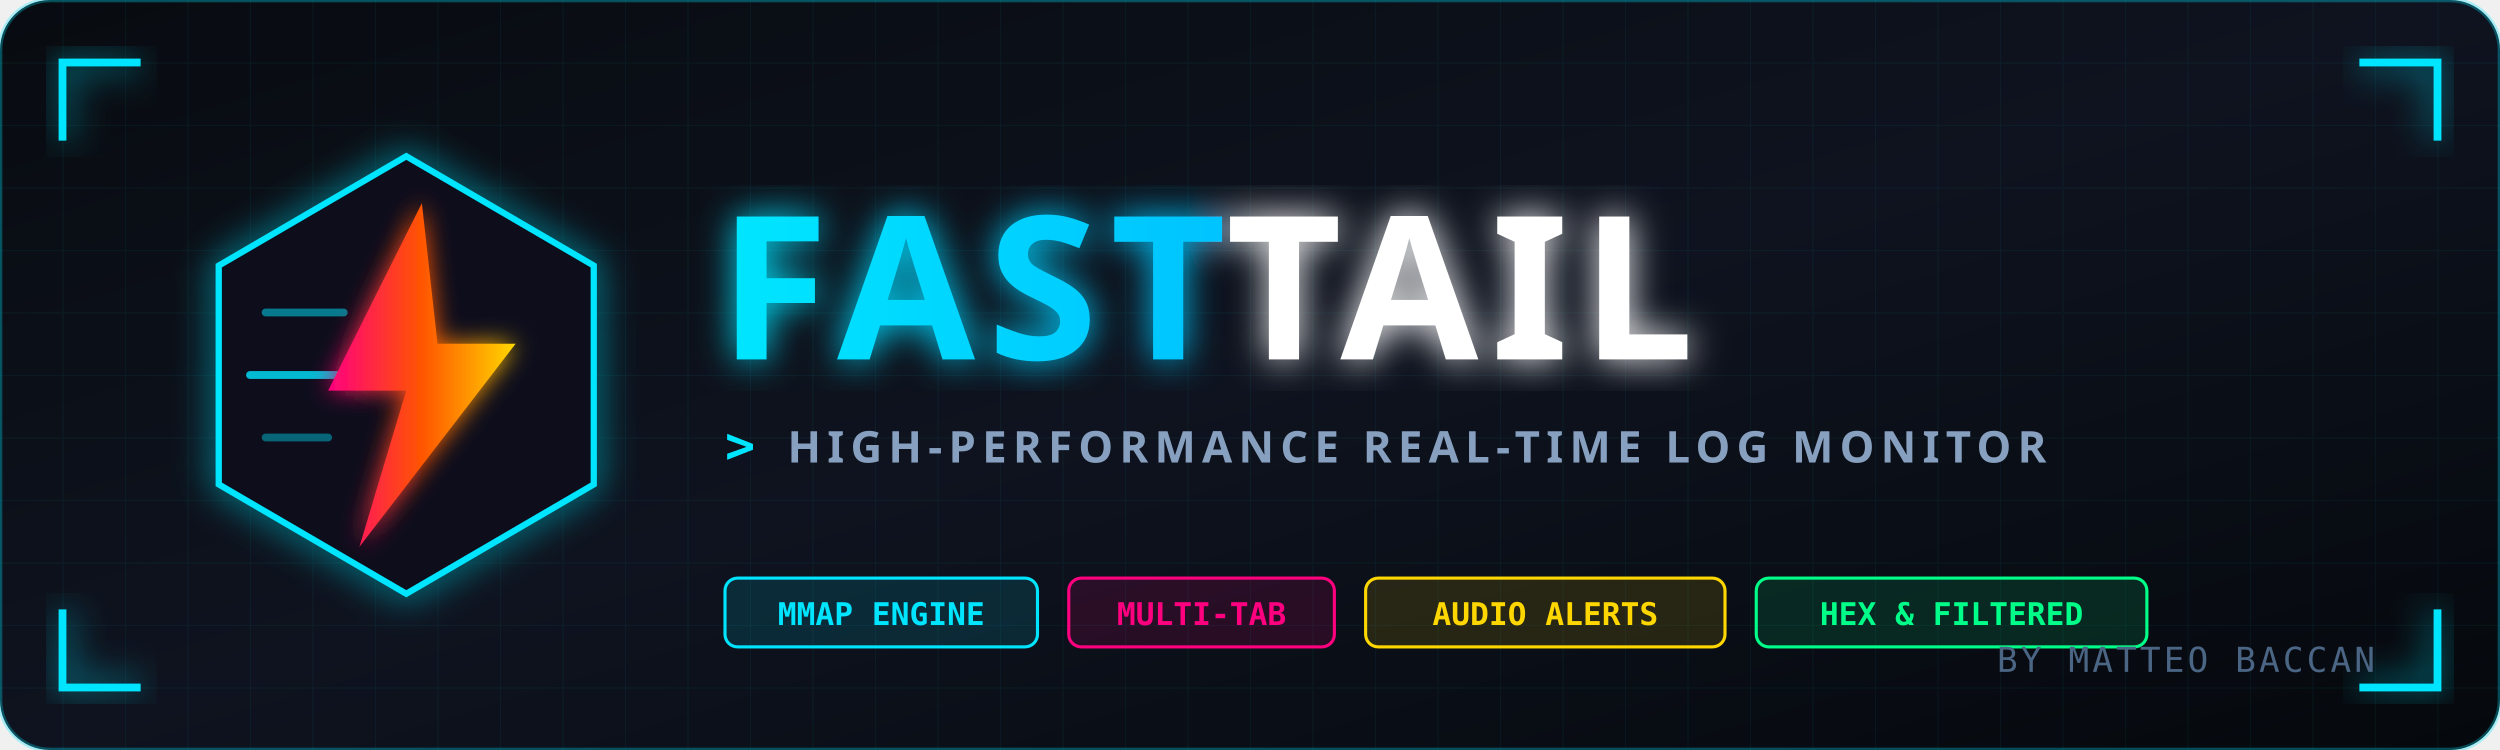
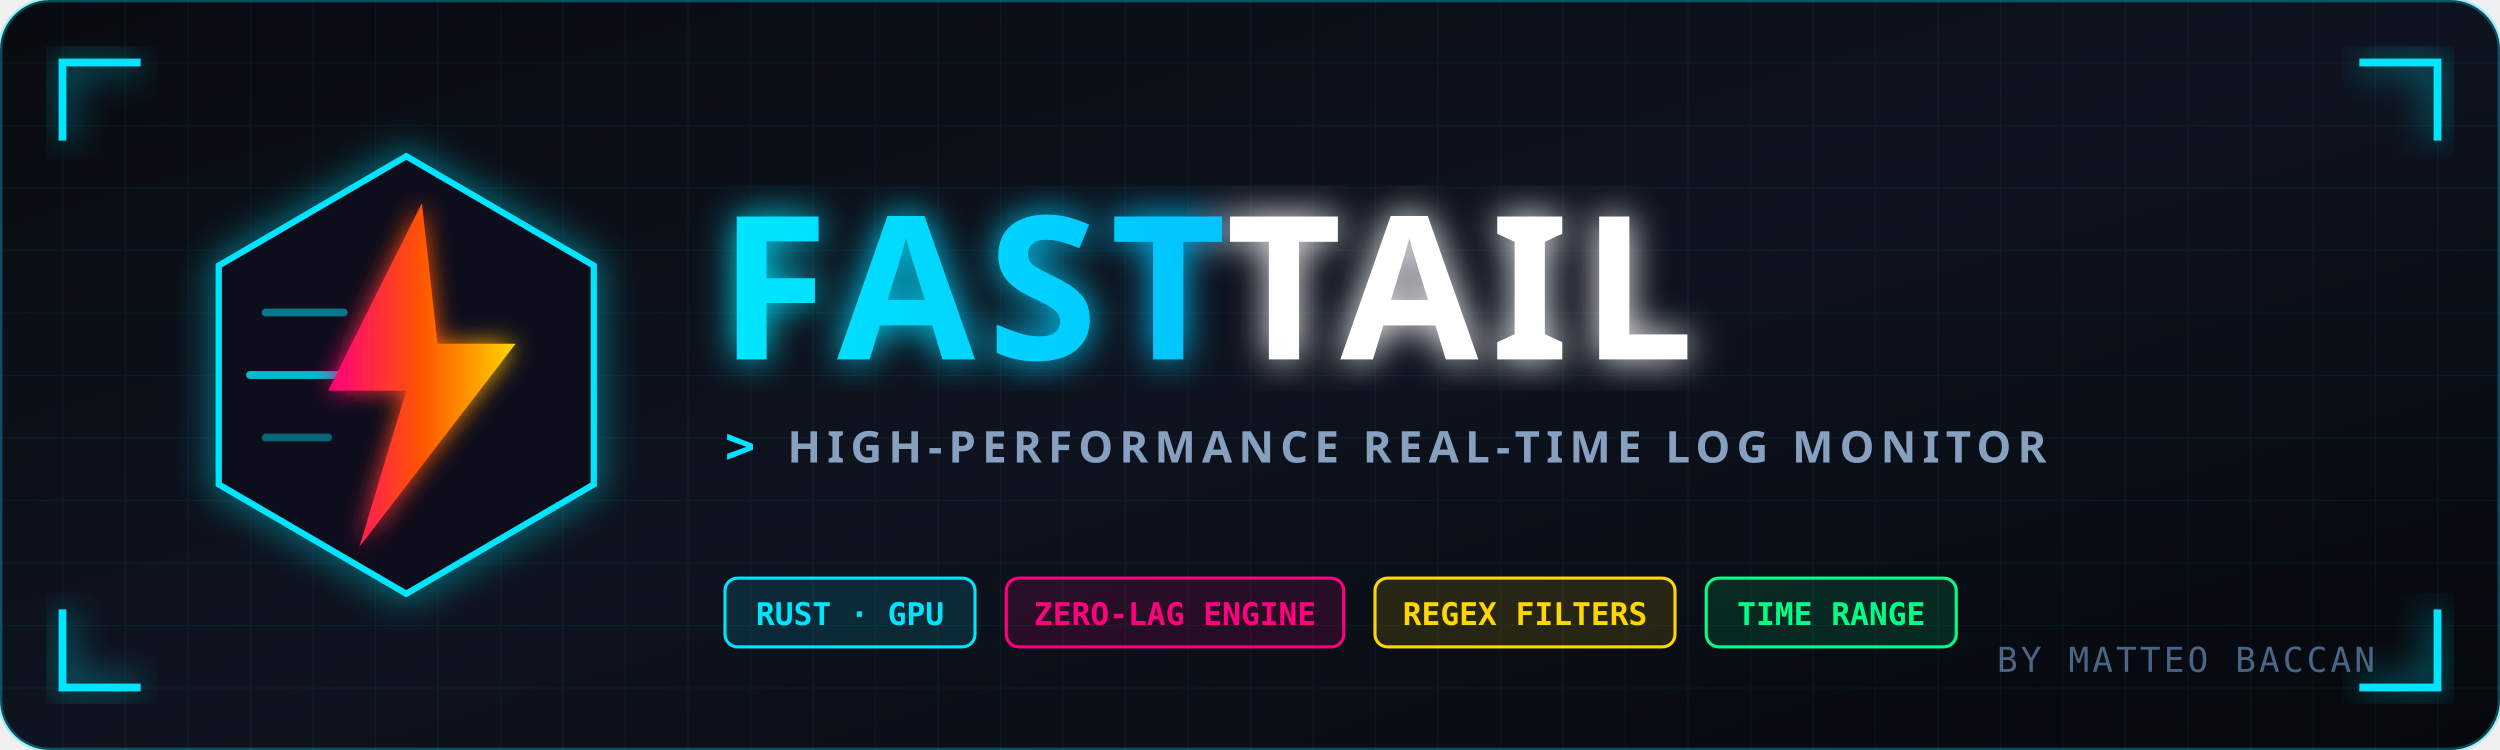
<svg xmlns="http://www.w3.org/2000/svg" viewBox="0 0 800 240" width="100%" height="100%">
  <defs>
    <linearGradient id="bgGrad" x1="0%" y1="0%" x2="100%" y2="100%">
      <stop offset="0%" stop-color="#080B10" />
      <stop offset="50%" stop-color="#0E131F" />
      <stop offset="100%" stop-color="#05080C" />
    </linearGradient>
    <linearGradient id="cyanGrad" x1="0%" y1="0%" x2="100%" y2="0%">
      <stop offset="0%" stop-color="#00E5FF" />
      <stop offset="100%" stop-color="#00A3FF" />
    </linearGradient>
    <linearGradient id="accentGrad" x1="0%" y1="0%" x2="100%" y2="0%">
      <stop offset="0%" stop-color="#FF007F" />
      <stop offset="50%" stop-color="#FF5500" />
      <stop offset="100%" stop-color="#FFD700" />
    </linearGradient>
    <filter id="cyanGlow" x="-20%" y="-20%" width="140%" height="140%">
      <feGaussianBlur stdDeviation="6" result="blur" />
      <feMerge>
        <feMergeNode in="blur" />
        <feMergeNode in="SourceGraphic" />
      </feMerge>
    </filter>
    <filter id="pinkGlow" x="-20%" y="-20%" width="140%" height="140%">
      <feGaussianBlur stdDeviation="4" result="blur" />
      <feMerge>
        <feMergeNode in="blur" />
        <feMergeNode in="SourceGraphic" />
      </feMerge>
    </filter>
    <pattern id="grid" width="20" height="20" patternUnits="userSpaceOnUse">
      <path d="M 20 0 L 0 0 0 20" fill="none" stroke="#00E5FF" stroke-width="0.5" opacity="0.07" />
    </pattern>
  </defs>
  <rect width="800" height="240" rx="16" fill="url(#bgGrad)" stroke="#00E5FF" stroke-width="1.5" stroke-opacity="0.3" />
  <rect width="800" height="240" rx="16" fill="url(#grid)" />
  <path d="M 20 45 L 20 20 L 45 20" fill="none" stroke="#00E5FF" stroke-width="2.5" filter="url(#cyanGlow)" />
  <path d="M 780 45 L 780 20 L 755 20" fill="none" stroke="#00E5FF" stroke-width="2.5" filter="url(#cyanGlow)" />
  <path d="M 20 195 L 20 220 L 45 220" fill="none" stroke="#00E5FF" stroke-width="2.5" filter="url(#cyanGlow)" />
  <path d="M 780 195 L 780 220 L 755 220" fill="none" stroke="#00E5FF" stroke-width="2.5" filter="url(#cyanGlow)" />
  <g transform="translate(60, 40)">
    <polygon points="70,10 130,45 130,115 70,150 10,115 10,45" fill="#0A111E" stroke="#00E5FF" stroke-width="2" filter="url(#cyanGlow)" />
    <path d="M 25 60 L 50 60" stroke="#00E5FF" stroke-width="2.5" stroke-linecap="round" opacity="0.5" />
    <path d="M 20 80 L 55 80" stroke="#00E5FF" stroke-width="2.5" stroke-linecap="round" opacity="0.8" />
    <path d="M 25 100 L 45 100" stroke="#00E5FF" stroke-width="2.5" stroke-linecap="round" opacity="0.4" />
    <polygon points="75,25 45,85 70,85 55,135 105,70 80,70" fill="url(#accentGrad)" filter="url(#pinkGlow)" />
  </g>
  <text x="230" y="115" font-family="'Consolas', 'JetBrains Mono', 'Segoe UI', monospace" font-size="64" font-weight="900" letter-spacing="4" fill="url(#cyanGrad)" filter="url(#cyanGlow)">FAST<tspan fill="#FFFFFF">TAIL</tspan>
  </text>
  <g transform="translate(232, 148)">
    <text font-family="'Consolas', 'JetBrains Mono', monospace" font-size="16" font-weight="bold" fill="#00E5FF">&gt; </text>
    <text x="20" font-family="'Consolas', 'JetBrains Mono', 'Segoe UI', sans-serif" font-size="14" font-weight="600" letter-spacing="2" fill="#88A0C0">HIGH-PERFORMANCE REAL-TIME LOG MONITOR</text>
  </g>
  <g transform="translate(232, 185)">
-     <rect x="0" y="0" width="100" height="22" rx="4" fill="#00E5FF" fill-opacity="0.12" stroke="#00E5FF" stroke-width="1" />
-     <text x="50" y="15" text-anchor="middle" font-family="'Consolas', monospace" font-size="10" font-weight="bold" fill="#00E5FF">MMAP ENGINE</text>
-     <rect x="110" y="0" width="85" height="22" rx="4" fill="#FF007F" fill-opacity="0.12" stroke="#FF007F" stroke-width="1" />
-     <text x="152.5" y="15" text-anchor="middle" font-family="'Consolas', monospace" font-size="10" font-weight="bold" fill="#FF007F">MULTI-TAB</text>
-     <rect x="205" y="0" width="115" height="22" rx="4" fill="#FFD700" fill-opacity="0.12" stroke="#FFD700" stroke-width="1" />
-     <text x="262.5" y="15" text-anchor="middle" font-family="'Consolas', monospace" font-size="10" font-weight="bold" fill="#FFD700">AUDIO ALERTS</text>
-     <rect x="330" y="0" width="125" height="22" rx="4" fill="#00FF88" fill-opacity="0.12" stroke="#00FF88" stroke-width="1" />
-     <text x="392.5" y="15" text-anchor="middle" font-family="'Consolas', monospace" font-size="10" font-weight="bold" fill="#00FF88">HEX &amp; FILTERED</text>
+     <rect x="0" y="0" width="80" height="22" rx="4" fill="#00E5FF" fill-opacity="0.12" stroke="#00E5FF" stroke-width="1" />
+     <text x="40" y="15" text-anchor="middle" font-family="'Consolas', monospace" font-size="10" font-weight="bold" fill="#00E5FF">RUST · GPU</text>
+     <rect x="90" y="0" width="108" height="22" rx="4" fill="#FF007F" fill-opacity="0.12" stroke="#FF007F" stroke-width="1" />
+     <text x="144" y="15" text-anchor="middle" font-family="'Consolas', monospace" font-size="10" font-weight="bold" fill="#FF007F">ZERO-LAG ENGINE</text>
+     <rect x="208" y="0" width="96" height="22" rx="4" fill="#FFD700" fill-opacity="0.12" stroke="#FFD700" stroke-width="1" />
+     <text x="256" y="15" text-anchor="middle" font-family="'Consolas', monospace" font-size="10" font-weight="bold" fill="#FFD700">REGEX FILTERS</text>
+     <rect x="314" y="0" width="80" height="22" rx="4" fill="#00FF88" fill-opacity="0.12" stroke="#00FF88" stroke-width="1" />
+     <text x="354" y="15" text-anchor="middle" font-family="'Consolas', monospace" font-size="10" font-weight="bold" fill="#00FF88">TIME RANGE</text>
  </g>
  <text x="760" y="215" text-anchor="end" font-family="'Consolas', monospace" font-size="11" fill="#4B6584" letter-spacing="1">BY MATTEO BACCAN</text>
</svg>
